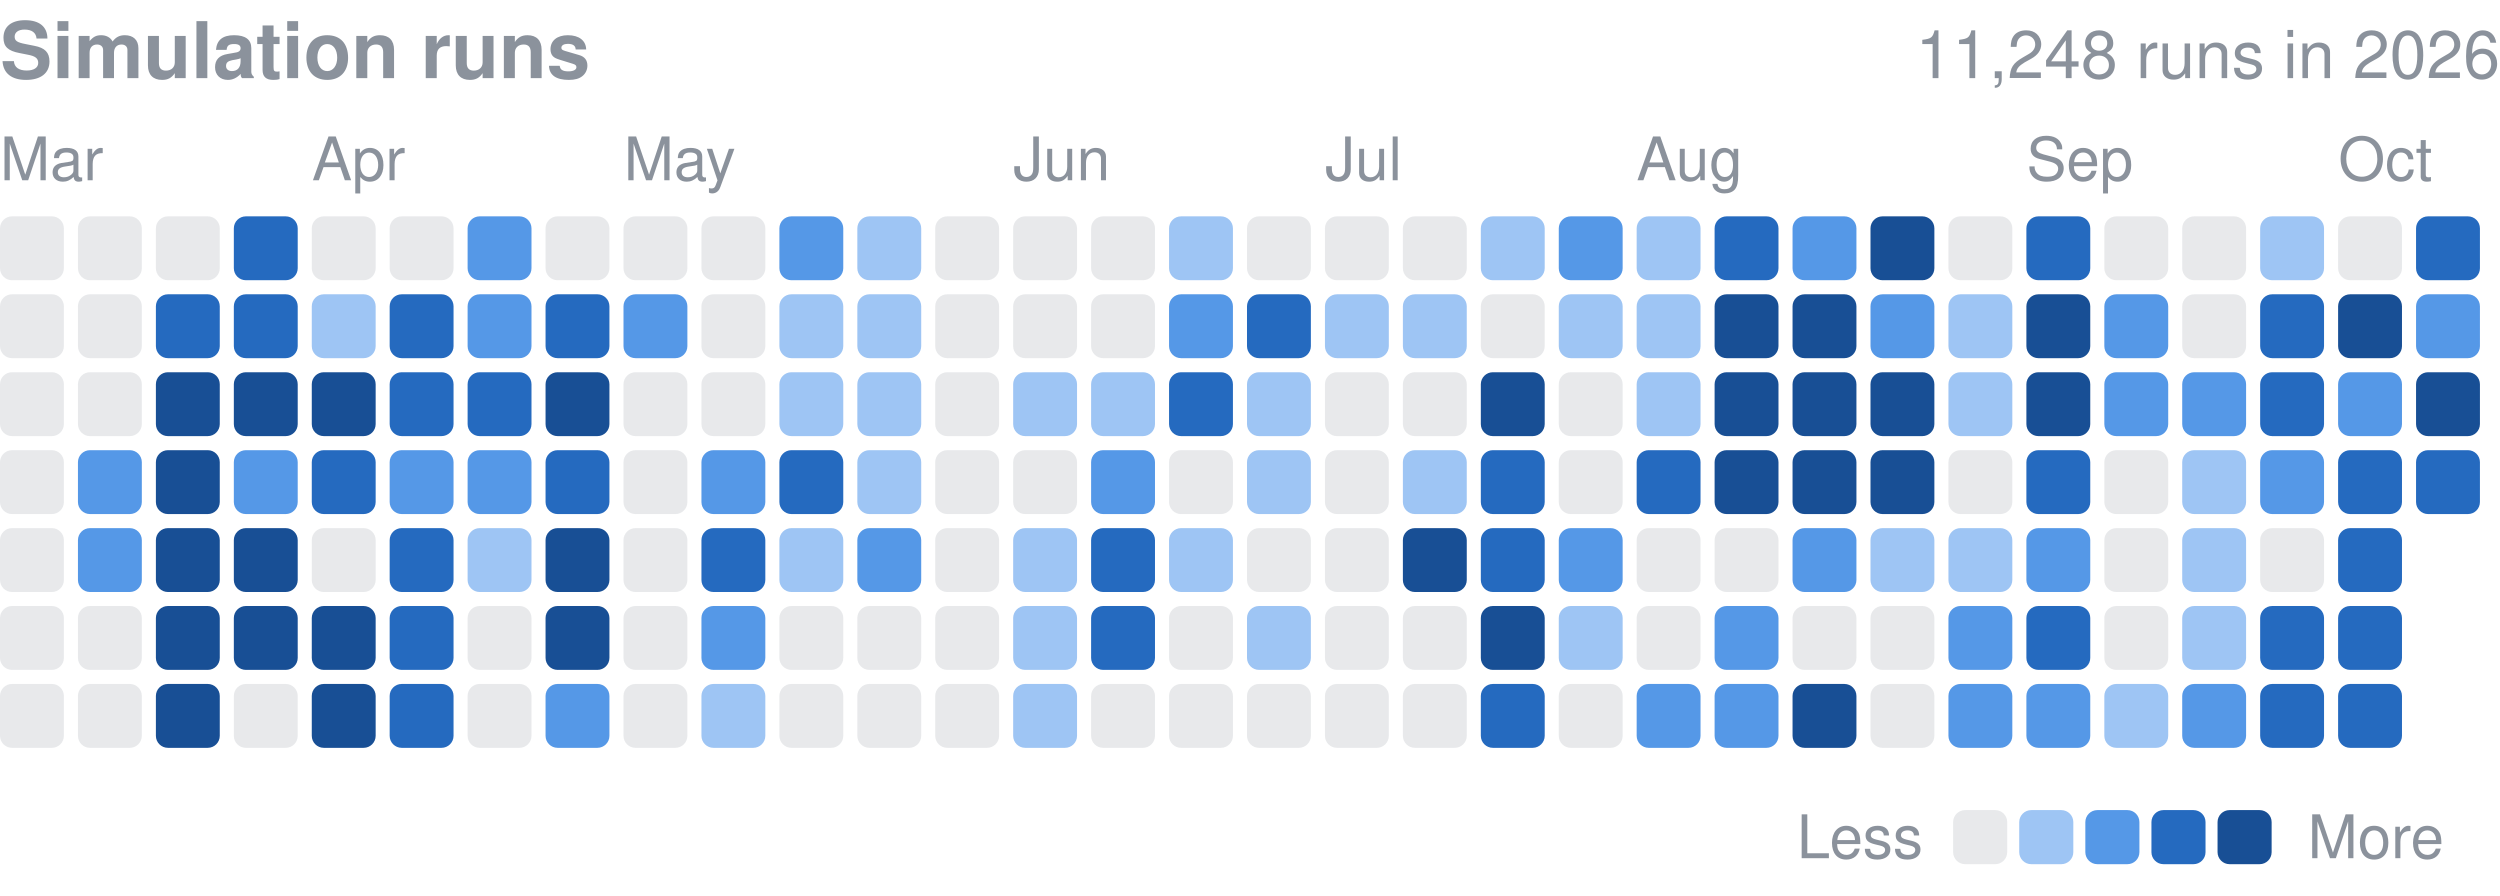
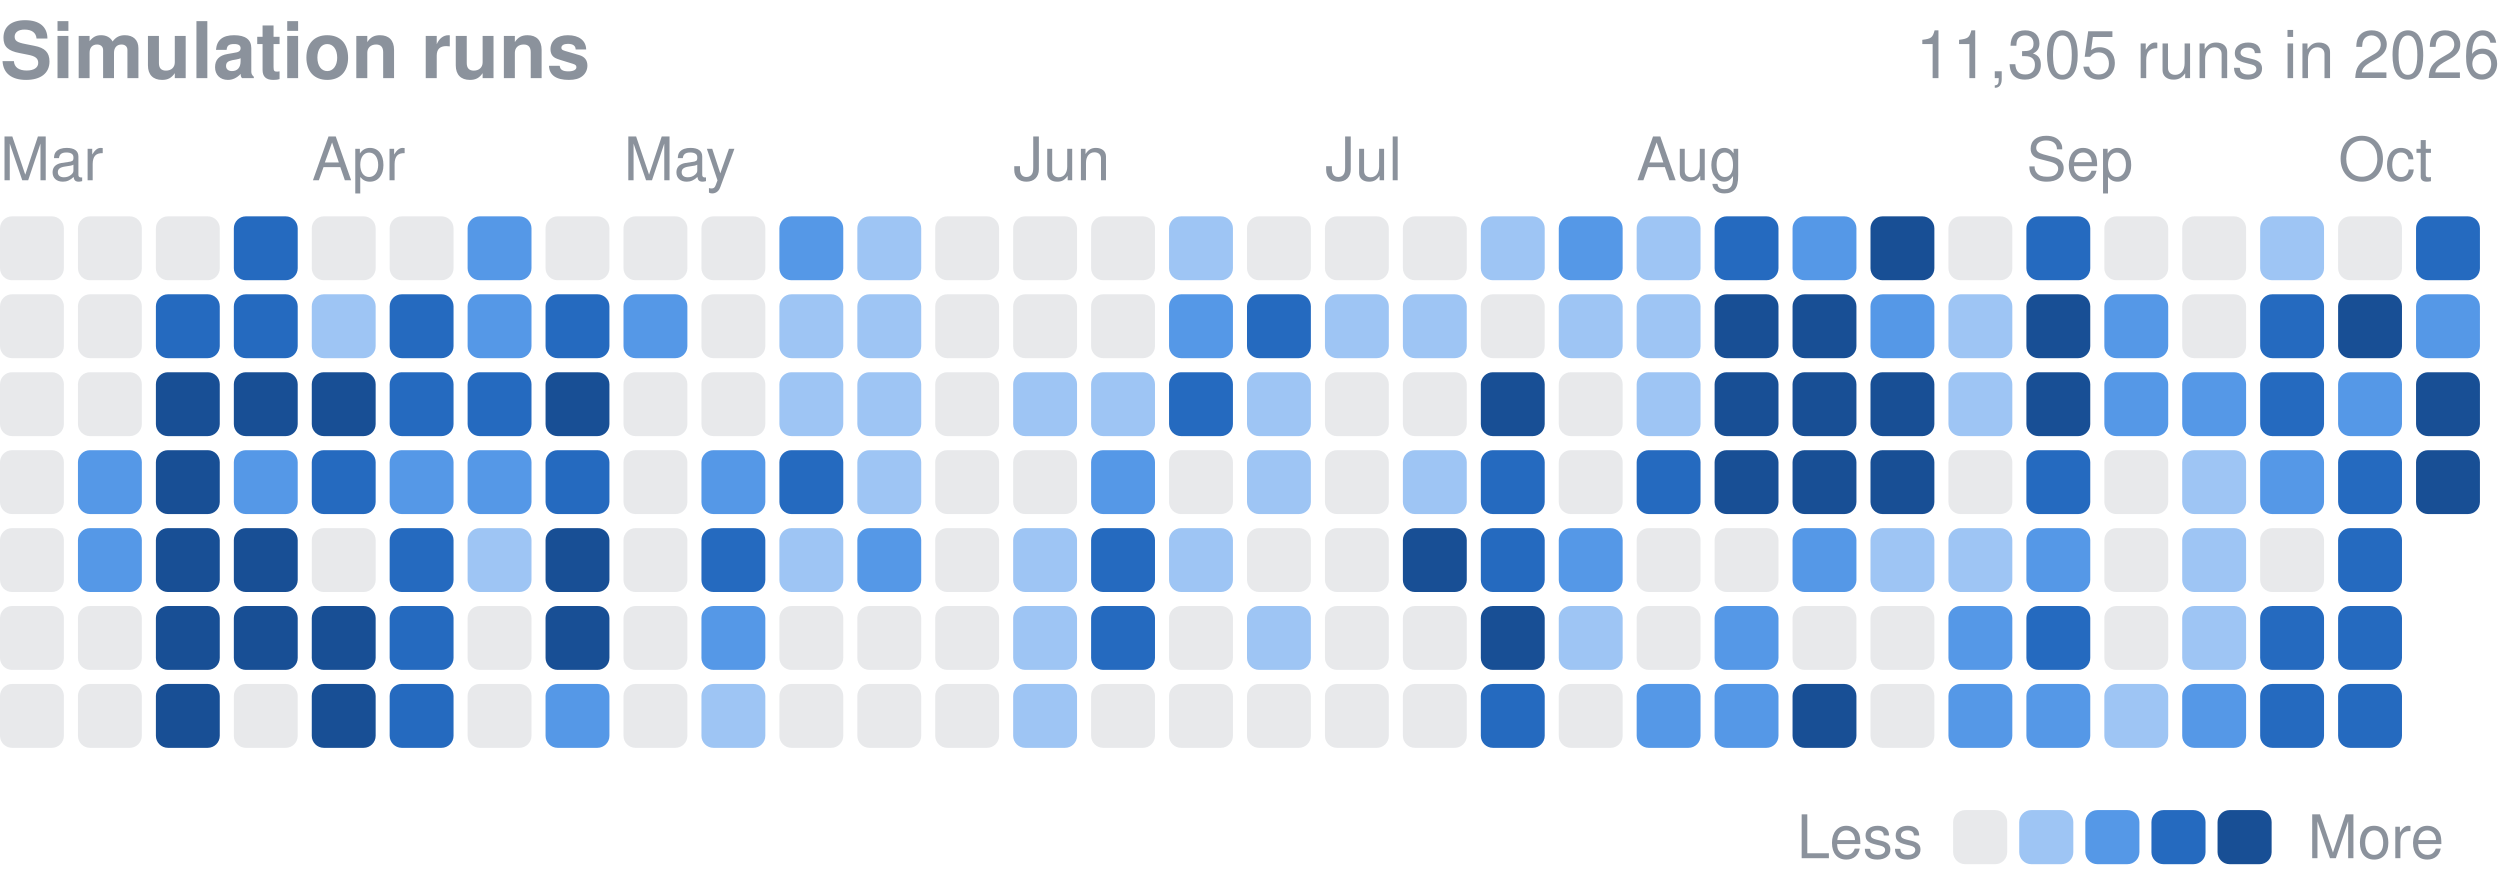
<svg xmlns="http://www.w3.org/2000/svg" width="416" height="149" viewBox="0 0 416 149" role="img" aria-label="Finished simulation runs per day in 2026">
  <style>text{font-family:-apple-system,BlinkMacSystemFont,"Segoe UI",Helvetica,Arial,sans-serif}</style>
  <text x="0" y="13" font-size="13" font-weight="600" fill="#8b929c">Simulation runs</text>
-   <text x="416" y="13" font-size="11" fill="#8b929c" text-anchor="end">11,248 runs in 2026</text>
+   <text x="416" y="13" font-size="11" fill="#8b929c" text-anchor="end">11,305 runs in 2026</text>
  <text x="0.0" y="30" font-size="10" fill="#8b929c">Mar</text>
  <text x="51.9" y="30" font-size="10" fill="#8b929c">Apr</text>
  <text x="103.8" y="30" font-size="10" fill="#8b929c">May</text>
  <text x="168.6" y="30" font-size="10" fill="#8b929c">Jun</text>
  <text x="220.5" y="30" font-size="10" fill="#8b929c">Jul</text>
  <text x="272.3" y="30" font-size="10" fill="#8b929c">Aug</text>
  <text x="337.2" y="30" font-size="10" fill="#8b929c">Sep</text>
  <text x="389.1" y="30" font-size="10" fill="#8b929c">Oct</text>
  <rect x="0.00" y="36.00" width="10.63" height="10.63" rx="2.0" fill="#8b929c" opacity="0.2" />
  <rect x="0.00" y="48.97" width="10.63" height="10.63" rx="2.0" fill="#8b929c" opacity="0.2" />
  <rect x="0.00" y="61.94" width="10.63" height="10.63" rx="2.0" fill="#8b929c" opacity="0.2" />
  <rect x="0.00" y="74.91" width="10.63" height="10.63" rx="2.0" fill="#8b929c" opacity="0.2" />
  <rect x="0.00" y="87.88" width="10.63" height="10.63" rx="2.0" fill="#8b929c" opacity="0.2" />
  <rect x="0.00" y="100.84" width="10.63" height="10.63" rx="2.0" fill="#8b929c" opacity="0.2" />
  <rect x="0.00" y="113.81" width="10.63" height="10.63" rx="2.0" fill="#8b929c" opacity="0.2" />
  <rect x="12.97" y="36.00" width="10.63" height="10.63" rx="2.0" fill="#8b929c" opacity="0.2" />
  <rect x="12.97" y="48.97" width="10.63" height="10.63" rx="2.0" fill="#8b929c" opacity="0.2" />
  <rect x="12.97" y="61.94" width="10.63" height="10.63" rx="2.0" fill="#8b929c" opacity="0.2" />
  <rect x="12.97" y="74.91" width="10.63" height="10.63" rx="2.0" fill="#5598e7" />
  <rect x="12.97" y="87.88" width="10.63" height="10.63" rx="2.0" fill="#5598e7" />
  <rect x="12.97" y="100.84" width="10.63" height="10.63" rx="2.0" fill="#8b929c" opacity="0.2" />
  <rect x="12.97" y="113.81" width="10.63" height="10.63" rx="2.0" fill="#8b929c" opacity="0.2" />
  <rect x="25.94" y="36.00" width="10.63" height="10.63" rx="2.0" fill="#8b929c" opacity="0.2" />
  <rect x="25.94" y="48.97" width="10.63" height="10.63" rx="2.0" fill="#256abf" />
  <rect x="25.94" y="61.94" width="10.63" height="10.63" rx="2.0" fill="#184f95" />
  <rect x="25.94" y="74.91" width="10.63" height="10.63" rx="2.0" fill="#184f95" />
  <rect x="25.94" y="87.88" width="10.63" height="10.63" rx="2.0" fill="#184f95" />
  <rect x="25.94" y="100.84" width="10.63" height="10.63" rx="2.0" fill="#184f95" />
  <rect x="25.94" y="113.81" width="10.63" height="10.63" rx="2.0" fill="#184f95" />
  <rect x="38.91" y="36.00" width="10.63" height="10.63" rx="2.0" fill="#256abf" />
  <rect x="38.91" y="48.97" width="10.63" height="10.63" rx="2.0" fill="#256abf" />
  <rect x="38.91" y="61.94" width="10.63" height="10.63" rx="2.0" fill="#184f95" />
  <rect x="38.91" y="74.91" width="10.63" height="10.63" rx="2.0" fill="#5598e7" />
  <rect x="38.91" y="87.88" width="10.63" height="10.63" rx="2.0" fill="#184f95" />
  <rect x="38.91" y="100.84" width="10.63" height="10.63" rx="2.0" fill="#184f95" />
  <rect x="38.91" y="113.81" width="10.63" height="10.63" rx="2.0" fill="#8b929c" opacity="0.2" />
  <rect x="51.88" y="36.00" width="10.63" height="10.63" rx="2.0" fill="#8b929c" opacity="0.2" />
  <rect x="51.88" y="48.97" width="10.63" height="10.63" rx="2.0" fill="#9ec5f4" />
  <rect x="51.88" y="61.94" width="10.63" height="10.63" rx="2.0" fill="#184f95" />
  <rect x="51.88" y="74.91" width="10.63" height="10.63" rx="2.0" fill="#256abf" />
  <rect x="51.88" y="87.88" width="10.63" height="10.63" rx="2.0" fill="#8b929c" opacity="0.2" />
  <rect x="51.88" y="100.84" width="10.63" height="10.63" rx="2.0" fill="#184f95" />
  <rect x="51.88" y="113.81" width="10.63" height="10.63" rx="2.0" fill="#184f95" />
  <rect x="64.84" y="36.00" width="10.63" height="10.63" rx="2.0" fill="#8b929c" opacity="0.2" />
  <rect x="64.84" y="48.97" width="10.63" height="10.63" rx="2.0" fill="#256abf" />
  <rect x="64.84" y="61.94" width="10.63" height="10.63" rx="2.0" fill="#256abf" />
  <rect x="64.84" y="74.91" width="10.63" height="10.63" rx="2.0" fill="#5598e7" />
  <rect x="64.84" y="87.88" width="10.63" height="10.63" rx="2.0" fill="#256abf" />
  <rect x="64.84" y="100.84" width="10.63" height="10.63" rx="2.0" fill="#256abf" />
  <rect x="64.84" y="113.81" width="10.63" height="10.63" rx="2.0" fill="#256abf" />
  <rect x="77.81" y="36.00" width="10.63" height="10.63" rx="2.0" fill="#5598e7" />
  <rect x="77.81" y="48.97" width="10.63" height="10.63" rx="2.0" fill="#5598e7" />
  <rect x="77.81" y="61.94" width="10.63" height="10.63" rx="2.0" fill="#256abf" />
  <rect x="77.81" y="74.91" width="10.63" height="10.63" rx="2.0" fill="#5598e7" />
  <rect x="77.81" y="87.88" width="10.63" height="10.63" rx="2.0" fill="#9ec5f4" />
  <rect x="77.81" y="100.84" width="10.63" height="10.63" rx="2.0" fill="#8b929c" opacity="0.2" />
  <rect x="77.81" y="113.81" width="10.63" height="10.63" rx="2.0" fill="#8b929c" opacity="0.2" />
  <rect x="90.78" y="36.00" width="10.63" height="10.63" rx="2.0" fill="#8b929c" opacity="0.2" />
  <rect x="90.78" y="48.97" width="10.63" height="10.63" rx="2.0" fill="#256abf" />
  <rect x="90.78" y="61.94" width="10.63" height="10.63" rx="2.0" fill="#184f95" />
  <rect x="90.78" y="74.91" width="10.63" height="10.63" rx="2.0" fill="#256abf" />
  <rect x="90.78" y="87.88" width="10.63" height="10.63" rx="2.0" fill="#184f95" />
  <rect x="90.78" y="100.84" width="10.63" height="10.63" rx="2.0" fill="#184f95" />
  <rect x="90.78" y="113.81" width="10.63" height="10.63" rx="2.0" fill="#5598e7" />
  <rect x="103.75" y="36.00" width="10.63" height="10.63" rx="2.0" fill="#8b929c" opacity="0.2" />
  <rect x="103.75" y="48.97" width="10.63" height="10.63" rx="2.0" fill="#5598e7" />
  <rect x="103.75" y="61.94" width="10.63" height="10.63" rx="2.0" fill="#8b929c" opacity="0.2" />
  <rect x="103.75" y="74.91" width="10.63" height="10.63" rx="2.0" fill="#8b929c" opacity="0.2" />
  <rect x="103.75" y="87.88" width="10.63" height="10.63" rx="2.0" fill="#8b929c" opacity="0.2" />
  <rect x="103.75" y="100.84" width="10.63" height="10.63" rx="2.0" fill="#8b929c" opacity="0.2" />
  <rect x="103.75" y="113.81" width="10.63" height="10.63" rx="2.0" fill="#8b929c" opacity="0.2" />
  <rect x="116.72" y="36.00" width="10.63" height="10.63" rx="2.0" fill="#8b929c" opacity="0.2" />
  <rect x="116.72" y="48.97" width="10.63" height="10.63" rx="2.0" fill="#8b929c" opacity="0.2" />
  <rect x="116.72" y="61.94" width="10.63" height="10.63" rx="2.0" fill="#8b929c" opacity="0.2" />
  <rect x="116.72" y="74.91" width="10.63" height="10.63" rx="2.0" fill="#5598e7" />
  <rect x="116.72" y="87.88" width="10.63" height="10.63" rx="2.0" fill="#256abf" />
  <rect x="116.72" y="100.84" width="10.63" height="10.63" rx="2.0" fill="#5598e7" />
  <rect x="116.72" y="113.81" width="10.63" height="10.63" rx="2.0" fill="#9ec5f4" />
  <rect x="129.69" y="36.00" width="10.63" height="10.63" rx="2.0" fill="#5598e7" />
  <rect x="129.69" y="48.97" width="10.63" height="10.63" rx="2.0" fill="#9ec5f4" />
  <rect x="129.69" y="61.94" width="10.63" height="10.63" rx="2.0" fill="#9ec5f4" />
  <rect x="129.69" y="74.91" width="10.63" height="10.63" rx="2.0" fill="#256abf" />
  <rect x="129.69" y="87.88" width="10.63" height="10.63" rx="2.0" fill="#9ec5f4" />
  <rect x="129.69" y="100.84" width="10.63" height="10.63" rx="2.0" fill="#8b929c" opacity="0.2" />
  <rect x="129.69" y="113.81" width="10.63" height="10.63" rx="2.0" fill="#8b929c" opacity="0.2" />
  <rect x="142.66" y="36.00" width="10.63" height="10.63" rx="2.0" fill="#9ec5f4" />
  <rect x="142.66" y="48.97" width="10.63" height="10.63" rx="2.0" fill="#9ec5f4" />
  <rect x="142.66" y="61.94" width="10.63" height="10.63" rx="2.0" fill="#9ec5f4" />
  <rect x="142.66" y="74.91" width="10.63" height="10.63" rx="2.0" fill="#9ec5f4" />
  <rect x="142.66" y="87.88" width="10.63" height="10.63" rx="2.0" fill="#5598e7" />
  <rect x="142.66" y="100.84" width="10.63" height="10.63" rx="2.0" fill="#8b929c" opacity="0.2" />
  <rect x="142.66" y="113.81" width="10.63" height="10.63" rx="2.0" fill="#8b929c" opacity="0.2" />
  <rect x="155.62" y="36.00" width="10.63" height="10.63" rx="2.0" fill="#8b929c" opacity="0.2" />
  <rect x="155.62" y="48.97" width="10.63" height="10.63" rx="2.0" fill="#8b929c" opacity="0.2" />
  <rect x="155.62" y="61.94" width="10.63" height="10.63" rx="2.0" fill="#8b929c" opacity="0.2" />
  <rect x="155.62" y="74.91" width="10.63" height="10.63" rx="2.0" fill="#8b929c" opacity="0.2" />
  <rect x="155.62" y="87.88" width="10.63" height="10.63" rx="2.0" fill="#8b929c" opacity="0.2" />
  <rect x="155.62" y="100.84" width="10.63" height="10.63" rx="2.0" fill="#8b929c" opacity="0.2" />
  <rect x="155.62" y="113.81" width="10.63" height="10.63" rx="2.0" fill="#8b929c" opacity="0.2" />
  <rect x="168.59" y="36.00" width="10.63" height="10.63" rx="2.0" fill="#8b929c" opacity="0.2" />
  <rect x="168.59" y="48.97" width="10.63" height="10.63" rx="2.0" fill="#8b929c" opacity="0.2" />
  <rect x="168.59" y="61.94" width="10.63" height="10.63" rx="2.0" fill="#9ec5f4" />
  <rect x="168.59" y="74.91" width="10.63" height="10.63" rx="2.0" fill="#8b929c" opacity="0.2" />
  <rect x="168.59" y="87.88" width="10.63" height="10.63" rx="2.0" fill="#9ec5f4" />
  <rect x="168.59" y="100.84" width="10.63" height="10.63" rx="2.0" fill="#9ec5f4" />
  <rect x="168.59" y="113.81" width="10.63" height="10.63" rx="2.0" fill="#9ec5f4" />
  <rect x="181.56" y="36.00" width="10.63" height="10.63" rx="2.0" fill="#8b929c" opacity="0.2" />
  <rect x="181.56" y="48.97" width="10.63" height="10.63" rx="2.0" fill="#8b929c" opacity="0.2" />
  <rect x="181.56" y="61.94" width="10.63" height="10.63" rx="2.0" fill="#9ec5f4" />
  <rect x="181.56" y="74.91" width="10.63" height="10.63" rx="2.0" fill="#5598e7" />
  <rect x="181.56" y="87.88" width="10.63" height="10.63" rx="2.0" fill="#256abf" />
  <rect x="181.56" y="100.84" width="10.63" height="10.63" rx="2.0" fill="#256abf" />
  <rect x="181.56" y="113.81" width="10.63" height="10.63" rx="2.0" fill="#8b929c" opacity="0.2" />
  <rect x="194.53" y="36.00" width="10.63" height="10.63" rx="2.0" fill="#9ec5f4" />
  <rect x="194.53" y="48.97" width="10.63" height="10.63" rx="2.0" fill="#5598e7" />
  <rect x="194.53" y="61.94" width="10.63" height="10.63" rx="2.0" fill="#256abf" />
  <rect x="194.53" y="74.91" width="10.63" height="10.63" rx="2.0" fill="#8b929c" opacity="0.2" />
  <rect x="194.53" y="87.88" width="10.63" height="10.63" rx="2.0" fill="#9ec5f4" />
  <rect x="194.53" y="100.84" width="10.63" height="10.63" rx="2.0" fill="#8b929c" opacity="0.2" />
  <rect x="194.53" y="113.81" width="10.63" height="10.63" rx="2.0" fill="#8b929c" opacity="0.2" />
  <rect x="207.50" y="36.00" width="10.63" height="10.63" rx="2.0" fill="#8b929c" opacity="0.2" />
  <rect x="207.50" y="48.97" width="10.63" height="10.63" rx="2.0" fill="#256abf" />
  <rect x="207.50" y="61.94" width="10.63" height="10.63" rx="2.0" fill="#9ec5f4" />
  <rect x="207.50" y="74.91" width="10.63" height="10.63" rx="2.0" fill="#9ec5f4" />
  <rect x="207.50" y="87.88" width="10.63" height="10.63" rx="2.0" fill="#8b929c" opacity="0.2" />
  <rect x="207.50" y="100.84" width="10.63" height="10.63" rx="2.0" fill="#9ec5f4" />
  <rect x="207.50" y="113.81" width="10.63" height="10.63" rx="2.0" fill="#8b929c" opacity="0.2" />
  <rect x="220.47" y="36.00" width="10.63" height="10.63" rx="2.0" fill="#8b929c" opacity="0.2" />
  <rect x="220.47" y="48.97" width="10.63" height="10.63" rx="2.0" fill="#9ec5f4" />
  <rect x="220.47" y="61.94" width="10.63" height="10.63" rx="2.0" fill="#8b929c" opacity="0.2" />
  <rect x="220.47" y="74.91" width="10.63" height="10.63" rx="2.0" fill="#8b929c" opacity="0.2" />
  <rect x="220.47" y="87.88" width="10.63" height="10.63" rx="2.0" fill="#8b929c" opacity="0.2" />
  <rect x="220.47" y="100.84" width="10.63" height="10.63" rx="2.0" fill="#8b929c" opacity="0.2" />
  <rect x="220.47" y="113.81" width="10.63" height="10.63" rx="2.0" fill="#8b929c" opacity="0.2" />
  <rect x="233.44" y="36.00" width="10.63" height="10.63" rx="2.0" fill="#8b929c" opacity="0.2" />
  <rect x="233.44" y="48.97" width="10.63" height="10.63" rx="2.0" fill="#9ec5f4" />
  <rect x="233.44" y="61.94" width="10.63" height="10.63" rx="2.0" fill="#8b929c" opacity="0.2" />
  <rect x="233.44" y="74.91" width="10.63" height="10.63" rx="2.0" fill="#9ec5f4" />
  <rect x="233.44" y="87.88" width="10.63" height="10.63" rx="2.0" fill="#184f95" />
  <rect x="233.44" y="100.84" width="10.63" height="10.63" rx="2.0" fill="#8b929c" opacity="0.2" />
  <rect x="233.44" y="113.81" width="10.63" height="10.63" rx="2.0" fill="#8b929c" opacity="0.2" />
  <rect x="246.41" y="36.00" width="10.63" height="10.63" rx="2.0" fill="#9ec5f4" />
  <rect x="246.41" y="48.97" width="10.63" height="10.63" rx="2.0" fill="#8b929c" opacity="0.2" />
  <rect x="246.41" y="61.94" width="10.63" height="10.63" rx="2.0" fill="#184f95" />
  <rect x="246.41" y="74.91" width="10.63" height="10.63" rx="2.0" fill="#256abf" />
  <rect x="246.41" y="87.88" width="10.63" height="10.63" rx="2.0" fill="#256abf" />
  <rect x="246.41" y="100.84" width="10.63" height="10.63" rx="2.0" fill="#184f95" />
  <rect x="246.41" y="113.81" width="10.63" height="10.63" rx="2.0" fill="#256abf" />
  <rect x="259.38" y="36.00" width="10.63" height="10.63" rx="2.0" fill="#5598e7" />
  <rect x="259.38" y="48.97" width="10.63" height="10.63" rx="2.0" fill="#9ec5f4" />
  <rect x="259.38" y="61.94" width="10.63" height="10.63" rx="2.0" fill="#8b929c" opacity="0.2" />
  <rect x="259.38" y="74.91" width="10.63" height="10.63" rx="2.0" fill="#8b929c" opacity="0.2" />
  <rect x="259.38" y="87.88" width="10.63" height="10.63" rx="2.0" fill="#5598e7" />
  <rect x="259.38" y="100.84" width="10.63" height="10.63" rx="2.0" fill="#9ec5f4" />
  <rect x="259.38" y="113.81" width="10.63" height="10.63" rx="2.0" fill="#8b929c" opacity="0.2" />
  <rect x="272.34" y="36.00" width="10.63" height="10.63" rx="2.0" fill="#9ec5f4" />
  <rect x="272.34" y="48.97" width="10.63" height="10.63" rx="2.0" fill="#9ec5f4" />
  <rect x="272.34" y="61.94" width="10.63" height="10.63" rx="2.0" fill="#9ec5f4" />
  <rect x="272.34" y="74.91" width="10.63" height="10.63" rx="2.0" fill="#256abf" />
  <rect x="272.34" y="87.88" width="10.63" height="10.63" rx="2.0" fill="#8b929c" opacity="0.2" />
  <rect x="272.34" y="100.84" width="10.63" height="10.63" rx="2.0" fill="#8b929c" opacity="0.2" />
  <rect x="272.34" y="113.81" width="10.63" height="10.63" rx="2.0" fill="#5598e7" />
  <rect x="285.31" y="36.00" width="10.63" height="10.63" rx="2.0" fill="#256abf" />
  <rect x="285.31" y="48.97" width="10.63" height="10.63" rx="2.0" fill="#184f95" />
  <rect x="285.31" y="61.94" width="10.63" height="10.63" rx="2.0" fill="#184f95" />
  <rect x="285.31" y="74.91" width="10.63" height="10.63" rx="2.0" fill="#184f95" />
  <rect x="285.31" y="87.88" width="10.63" height="10.63" rx="2.0" fill="#8b929c" opacity="0.2" />
  <rect x="285.31" y="100.84" width="10.63" height="10.63" rx="2.0" fill="#5598e7" />
  <rect x="285.31" y="113.81" width="10.63" height="10.63" rx="2.0" fill="#5598e7" />
  <rect x="298.28" y="36.00" width="10.63" height="10.63" rx="2.0" fill="#5598e7" />
  <rect x="298.28" y="48.97" width="10.63" height="10.63" rx="2.0" fill="#184f95" />
  <rect x="298.28" y="61.94" width="10.63" height="10.63" rx="2.0" fill="#184f95" />
  <rect x="298.28" y="74.91" width="10.63" height="10.63" rx="2.0" fill="#184f95" />
  <rect x="298.28" y="87.88" width="10.63" height="10.63" rx="2.0" fill="#5598e7" />
  <rect x="298.28" y="100.84" width="10.63" height="10.63" rx="2.0" fill="#8b929c" opacity="0.2" />
  <rect x="298.28" y="113.81" width="10.63" height="10.63" rx="2.0" fill="#184f95" />
  <rect x="311.25" y="36.00" width="10.63" height="10.63" rx="2.0" fill="#184f95" />
  <rect x="311.25" y="48.97" width="10.63" height="10.63" rx="2.0" fill="#5598e7" />
  <rect x="311.25" y="61.94" width="10.63" height="10.63" rx="2.0" fill="#184f95" />
  <rect x="311.25" y="74.91" width="10.63" height="10.63" rx="2.0" fill="#184f95" />
  <rect x="311.25" y="87.88" width="10.63" height="10.63" rx="2.0" fill="#9ec5f4" />
  <rect x="311.25" y="100.84" width="10.63" height="10.63" rx="2.0" fill="#8b929c" opacity="0.2" />
  <rect x="311.25" y="113.81" width="10.63" height="10.63" rx="2.0" fill="#8b929c" opacity="0.2" />
  <rect x="324.22" y="36.00" width="10.63" height="10.63" rx="2.0" fill="#8b929c" opacity="0.2" />
  <rect x="324.22" y="48.97" width="10.63" height="10.63" rx="2.0" fill="#9ec5f4" />
  <rect x="324.22" y="61.94" width="10.63" height="10.63" rx="2.0" fill="#9ec5f4" />
  <rect x="324.22" y="74.91" width="10.63" height="10.63" rx="2.0" fill="#8b929c" opacity="0.2" />
  <rect x="324.22" y="87.88" width="10.63" height="10.63" rx="2.0" fill="#9ec5f4" />
  <rect x="324.22" y="100.84" width="10.63" height="10.63" rx="2.0" fill="#5598e7" />
  <rect x="324.22" y="113.81" width="10.63" height="10.63" rx="2.0" fill="#5598e7" />
  <rect x="337.19" y="36.00" width="10.63" height="10.63" rx="2.0" fill="#256abf" />
  <rect x="337.19" y="48.97" width="10.63" height="10.63" rx="2.0" fill="#184f95" />
  <rect x="337.19" y="61.94" width="10.63" height="10.63" rx="2.0" fill="#184f95" />
  <rect x="337.19" y="74.91" width="10.63" height="10.63" rx="2.0" fill="#256abf" />
  <rect x="337.19" y="87.88" width="10.63" height="10.63" rx="2.0" fill="#5598e7" />
  <rect x="337.19" y="100.84" width="10.63" height="10.63" rx="2.0" fill="#256abf" />
  <rect x="337.19" y="113.81" width="10.63" height="10.63" rx="2.0" fill="#5598e7" />
  <rect x="350.16" y="36.00" width="10.63" height="10.63" rx="2.0" fill="#8b929c" opacity="0.2" />
  <rect x="350.16" y="48.97" width="10.63" height="10.63" rx="2.0" fill="#5598e7" />
  <rect x="350.16" y="61.94" width="10.63" height="10.63" rx="2.0" fill="#5598e7" />
  <rect x="350.16" y="74.91" width="10.63" height="10.63" rx="2.0" fill="#8b929c" opacity="0.2" />
  <rect x="350.16" y="87.88" width="10.63" height="10.63" rx="2.0" fill="#8b929c" opacity="0.2" />
  <rect x="350.16" y="100.84" width="10.63" height="10.63" rx="2.0" fill="#8b929c" opacity="0.2" />
  <rect x="350.16" y="113.81" width="10.63" height="10.63" rx="2.0" fill="#9ec5f4" />
  <rect x="363.12" y="36.00" width="10.63" height="10.63" rx="2.0" fill="#8b929c" opacity="0.2" />
  <rect x="363.12" y="48.97" width="10.63" height="10.63" rx="2.0" fill="#8b929c" opacity="0.2" />
  <rect x="363.12" y="61.94" width="10.63" height="10.63" rx="2.0" fill="#5598e7" />
  <rect x="363.12" y="74.91" width="10.63" height="10.63" rx="2.0" fill="#9ec5f4" />
  <rect x="363.12" y="87.88" width="10.63" height="10.63" rx="2.0" fill="#9ec5f4" />
  <rect x="363.12" y="100.84" width="10.63" height="10.63" rx="2.0" fill="#9ec5f4" />
  <rect x="363.12" y="113.81" width="10.63" height="10.63" rx="2.0" fill="#5598e7" />
  <rect x="376.09" y="36.00" width="10.63" height="10.63" rx="2.0" fill="#9ec5f4" />
  <rect x="376.09" y="48.97" width="10.63" height="10.63" rx="2.0" fill="#256abf" />
  <rect x="376.09" y="61.94" width="10.63" height="10.63" rx="2.0" fill="#256abf" />
  <rect x="376.09" y="74.91" width="10.63" height="10.63" rx="2.0" fill="#5598e7" />
  <rect x="376.09" y="87.88" width="10.63" height="10.63" rx="2.0" fill="#8b929c" opacity="0.2" />
  <rect x="376.09" y="100.84" width="10.63" height="10.63" rx="2.0" fill="#256abf" />
  <rect x="376.09" y="113.81" width="10.63" height="10.63" rx="2.0" fill="#256abf" />
  <rect x="389.06" y="36.00" width="10.63" height="10.63" rx="2.0" fill="#8b929c" opacity="0.2" />
  <rect x="389.06" y="48.97" width="10.63" height="10.63" rx="2.0" fill="#184f95" />
  <rect x="389.06" y="61.94" width="10.63" height="10.63" rx="2.0" fill="#5598e7" />
  <rect x="389.06" y="74.91" width="10.63" height="10.63" rx="2.0" fill="#256abf" />
  <rect x="389.06" y="87.88" width="10.63" height="10.63" rx="2.0" fill="#256abf" />
  <rect x="389.06" y="100.84" width="10.63" height="10.63" rx="2.0" fill="#256abf" />
  <rect x="389.06" y="113.81" width="10.63" height="10.63" rx="2.0" fill="#256abf" />
  <rect x="402.03" y="36.00" width="10.63" height="10.63" rx="2.0" fill="#256abf" />
  <rect x="402.03" y="48.97" width="10.63" height="10.63" rx="2.0" fill="#5598e7" />
  <rect x="402.03" y="61.94" width="10.63" height="10.63" rx="2.0" fill="#184f95" />
-   <rect x="402.03" y="74.91" width="10.63" height="10.63" rx="2.0" fill="#256abf" />
+   <rect x="402.03" y="74.91" width="10.63" height="10.63" rx="2.0" fill="#184f95" />
  <text x="299" y="142.8" font-size="10" fill="#8b929c">Less</text>
  <rect x="325" y="134.8" width="9" height="9" rx="2.0" fill="#8b929c" opacity="0.2" />
  <rect x="336.0" y="134.8" width="9" height="9" rx="2.0" fill="#9ec5f4" />
  <rect x="347.0" y="134.8" width="9" height="9" rx="2.0" fill="#5598e7" />
  <rect x="358.0" y="134.8" width="9" height="9" rx="2.0" fill="#256abf" />
  <rect x="369.0" y="134.8" width="9" height="9" rx="2.0" fill="#184f95" />
  <text x="384.0" y="142.8" font-size="10" fill="#8b929c">More</text>
</svg>
